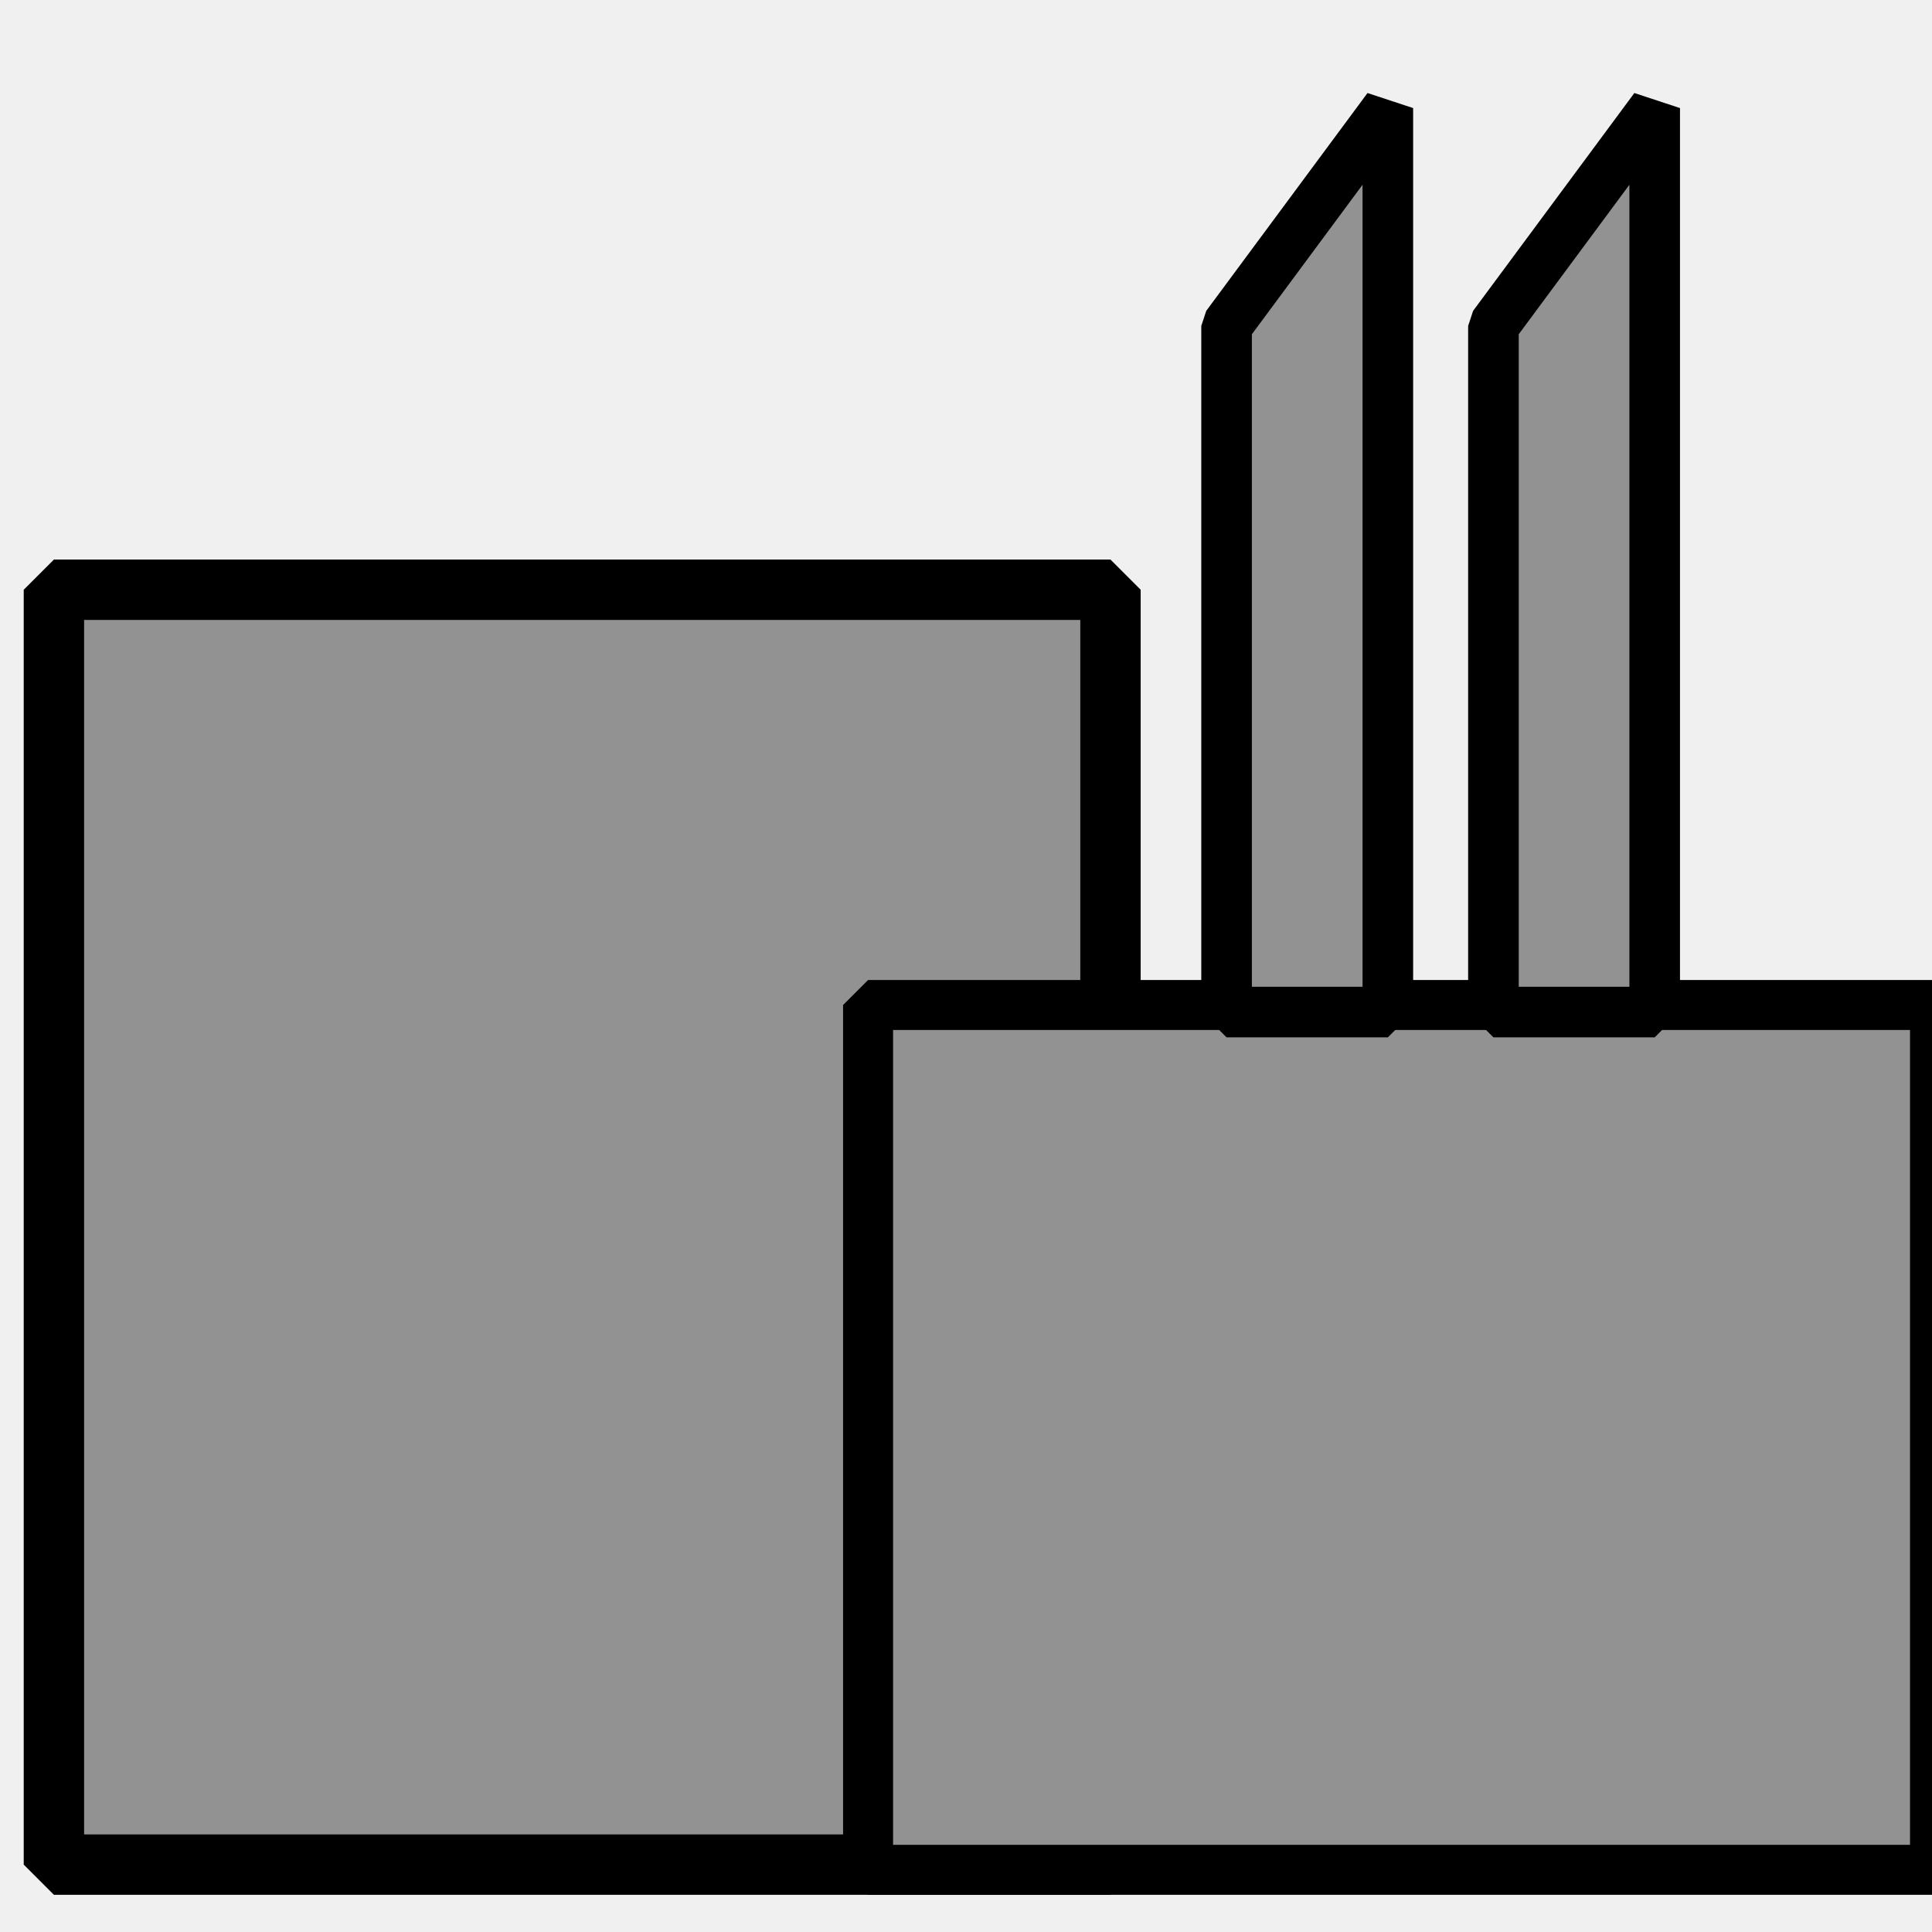
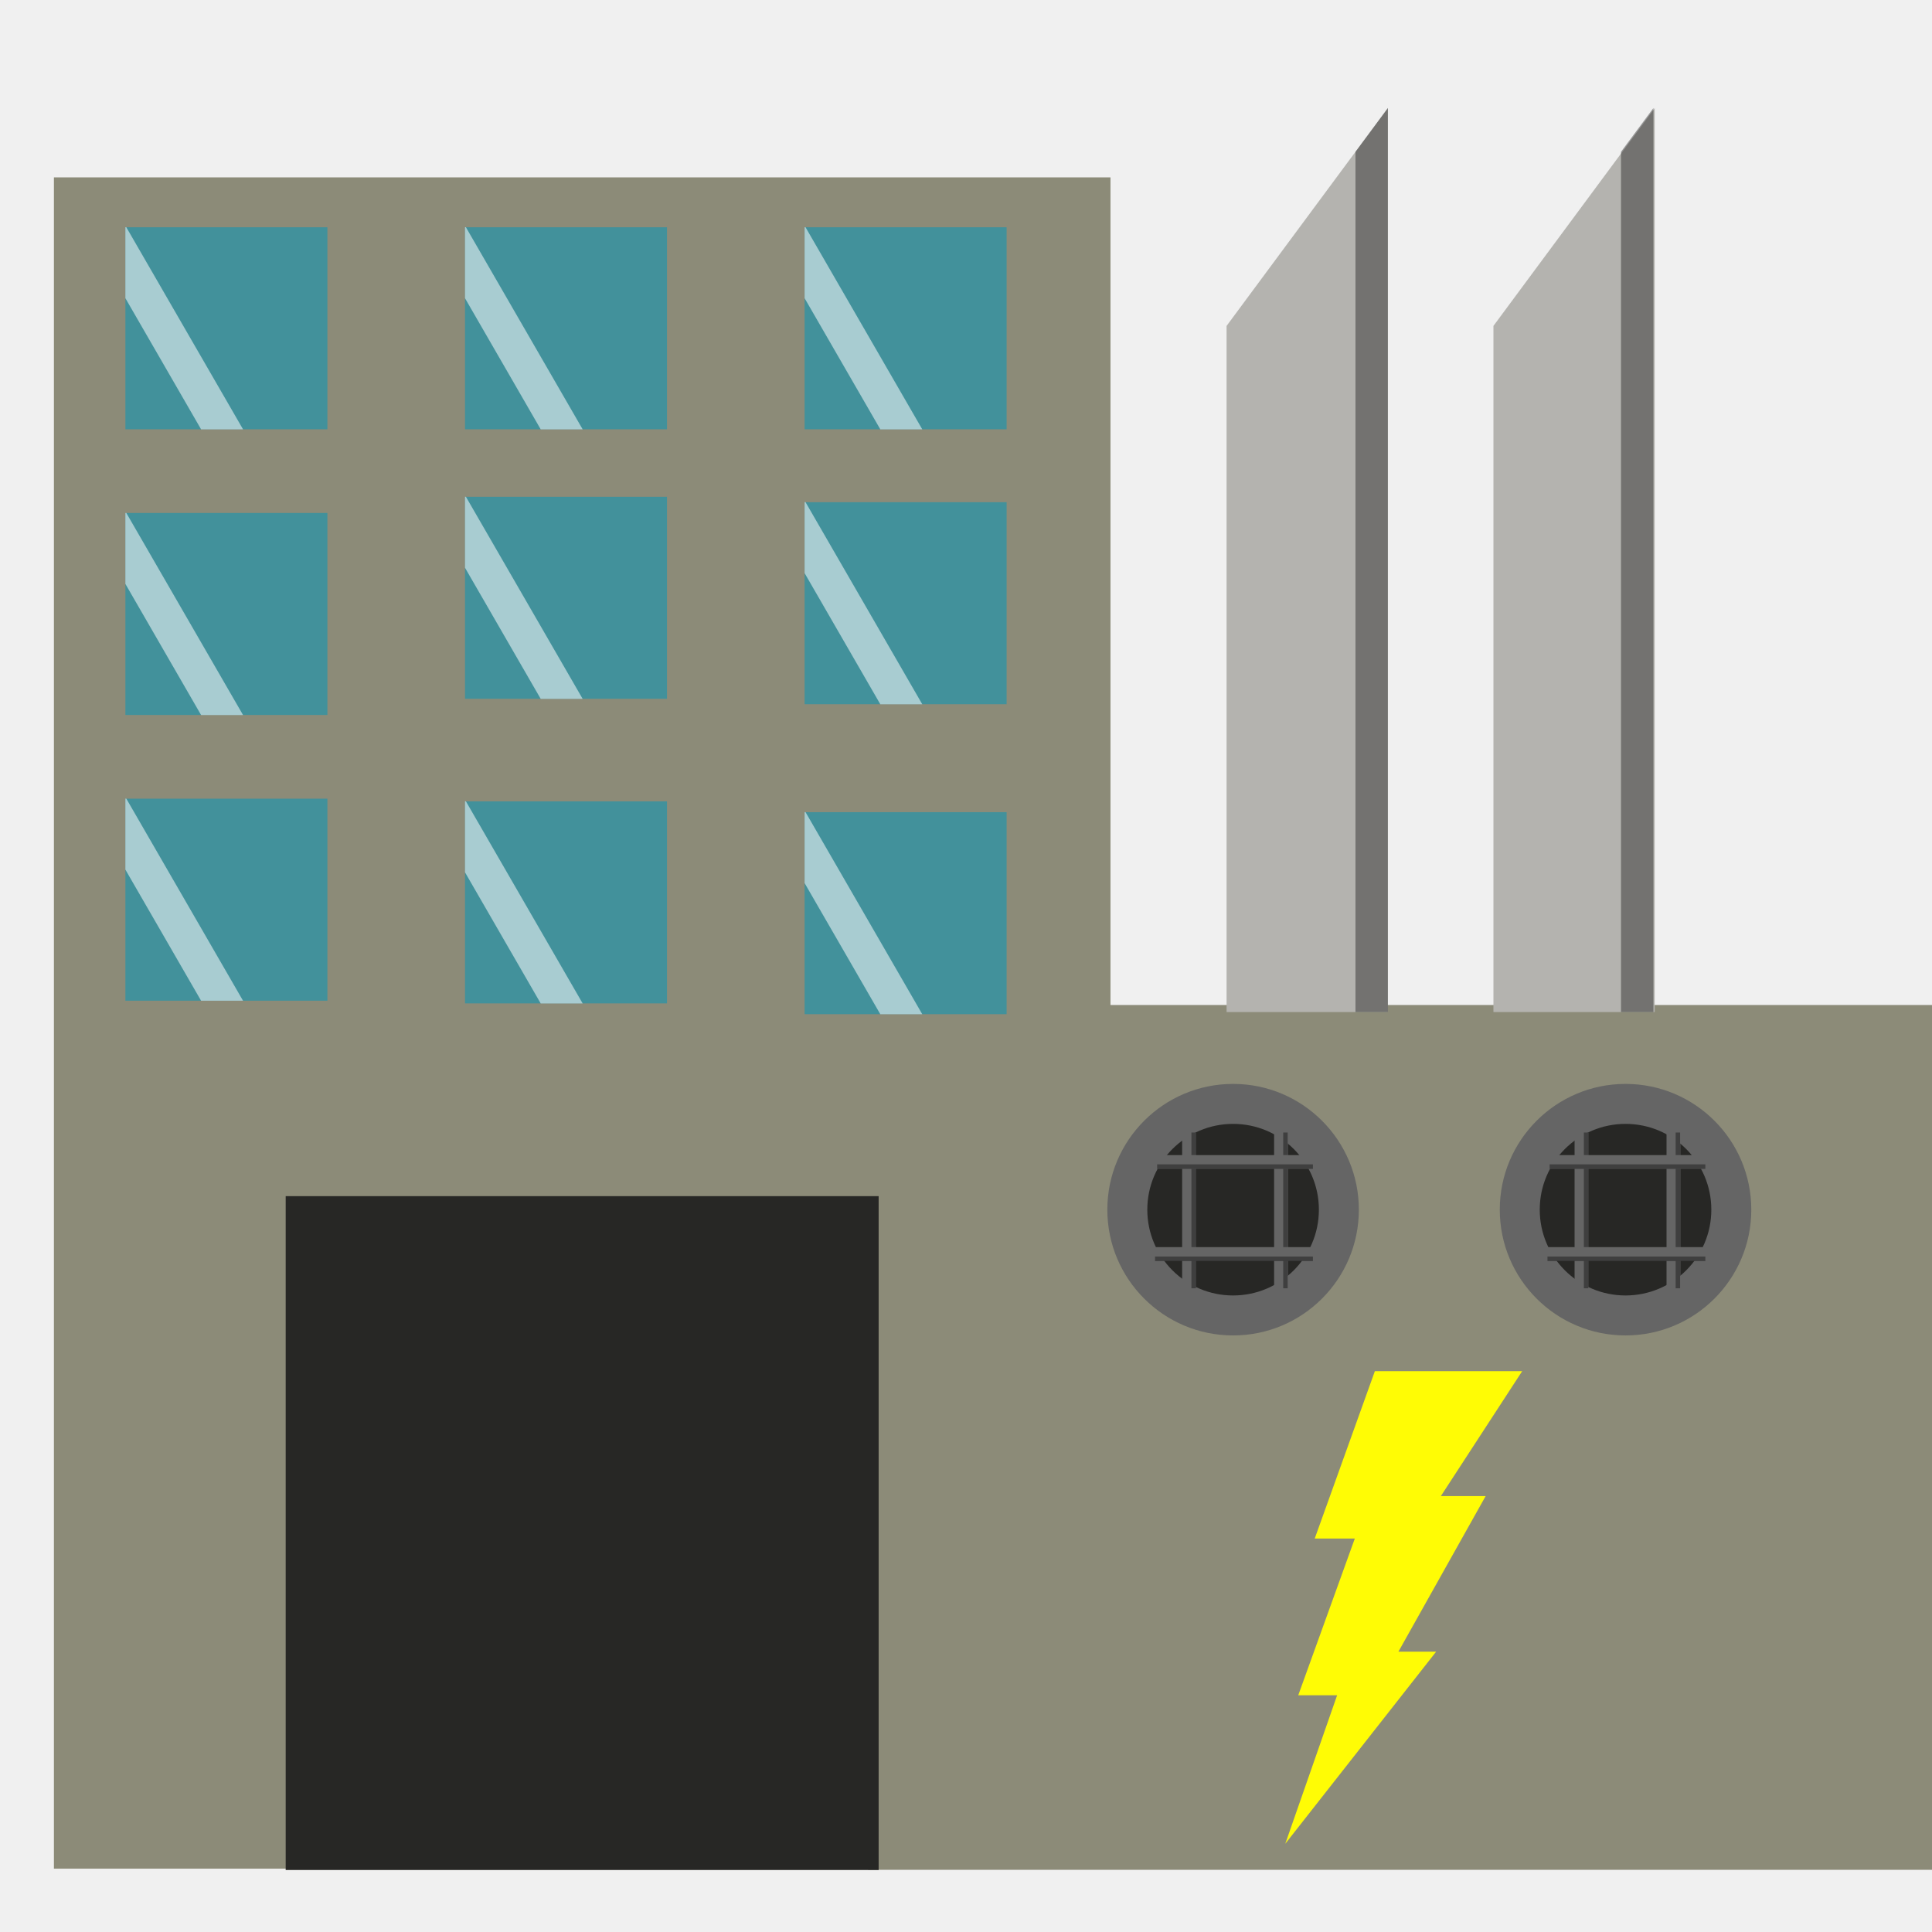
<svg xmlns="http://www.w3.org/2000/svg" width="32" height="32" viewBox="0 0 32 32" version="1.1" id="svg8">
  <defs id="defs2" />
  <g id="layer1" transform="translate(0,-1090.5)">
-     <rect style="opacity:1;fill:#929292;fill-opacity:1;fill-rule:nonzero;stroke:#000000;stroke-width:1;stroke-linecap:butt;stroke-linejoin:bevel;stroke-miterlimit:4;stroke-dasharray:none;stroke-dashoffset:0.5;stroke-opacity:1" id="rect4754" width="17.5" height="21.116" x="0.893" y="1100.268" />
-     <rect y="1107.146" x="14.378" height="14.324" width="17.672" id="rect4756" style="opacity:1;fill:#929292;fill-opacity:1;fill-rule:nonzero;stroke:#000000;stroke-width:0.828;stroke-linecap:butt;stroke-linejoin:bevel;stroke-miterlimit:4;stroke-dasharray:none;stroke-dashoffset:0.5;stroke-opacity:1" />
-     <path style="opacity:1;fill:#929292;fill-opacity:1;fill-rule:nonzero;stroke:#000000;stroke-width:0.838;stroke-linecap:butt;stroke-linejoin:bevel;stroke-miterlimit:4;stroke-dasharray:none;stroke-dashoffset:0.5;stroke-opacity:1" d="m 20.316,1095.898 2.671,-3.608 v 14.973 h -2.671 z" id="rect4758" />
-     <path id="path4761" d="m 24.736,1095.898 2.671,-3.608 v 14.973 h -2.671 z" style="opacity:1;fill:#929292;fill-opacity:1;fill-rule:nonzero;stroke:#000000;stroke-width:0.838;stroke-linecap:butt;stroke-linejoin:bevel;stroke-miterlimit:4;stroke-dasharray:none;stroke-dashoffset:0.5;stroke-opacity:1" />
+     <rect style="opacity:1;fill:#8c8b78;fill-opacity:1;fill-rule:nonzero;stroke:none;stroke-width:1.152;stroke-linecap:butt;stroke-linejoin:bevel;stroke-miterlimit:4;stroke-dasharray:none;stroke-dashoffset:0.5;stroke-opacity:1" id="rect4754" width="17.5" height="28.013" x="0.893" y="1093.438" />
+     <rect y="1107.146" x="14.378" height="14.324" width="17.672" id="rect4756" style="opacity:1;fill:#8c8b78;fill-opacity:1;fill-rule:nonzero;stroke:none;stroke-width:0.828;stroke-linecap:butt;stroke-linejoin:bevel;stroke-miterlimit:4;stroke-dasharray:none;stroke-dashoffset:0.5;stroke-opacity:1" />
+     <path style="opacity:1;fill:#b4b3af;fill-opacity:1;fill-rule:nonzero;stroke:none;stroke-width:0.838;stroke-linecap:butt;stroke-linejoin:bevel;stroke-miterlimit:4;stroke-dasharray:none;stroke-dashoffset:0.5;stroke-opacity:1" d="m 20.316,1095.898 2.671,-3.608 v 14.973 h -2.671 z" id="rect4758" />
+     <path id="path4761" d="m 24.736,1095.898 2.671,-3.608 v 14.973 h -2.671 z" style="opacity:1;fill:#b4b3af;fill-opacity:1;fill-rule:nonzero;stroke:none;stroke-width:0.838;stroke-linecap:butt;stroke-linejoin:bevel;stroke-miterlimit:4;stroke-dasharray:none;stroke-dashoffset:0.5;stroke-opacity:1" />
+     <g id="g827" transform="translate(-13.34821,-11.16071)">
+       <rect y="1105.425" x="15.425" height="3.346" width="3.346" id="rect881" style="opacity:1;fill:#42919b;fill-opacity:1;fill-rule:nonzero;stroke:none;stroke-width:0.8;stroke-linecap:butt;stroke-linejoin:bevel;stroke-miterlimit:4;stroke-dasharray:none;stroke-dashoffset:0.5;stroke-opacity:1" />
+       <path id="rect893" d="m 15.425,1105.424 v 1.176 l 1.254,2.172 h 0.695 l -1.934,-3.348 z" style="opacity:1;fill:#ffffff;fill-opacity:0.537;fill-rule:nonzero;stroke:none;stroke-width:0.8;stroke-linecap:butt;stroke-linejoin:bevel;stroke-miterlimit:4;stroke-dasharray:none;stroke-dashoffset:0.5;stroke-opacity:1" />
+     </g>
+     <g transform="translate(-13.34821,-6.428572)" id="g833">
+       <rect style="opacity:1;fill:#42919b;fill-opacity:1;fill-rule:nonzero;stroke:none;stroke-width:0.8;stroke-linecap:butt;stroke-linejoin:bevel;stroke-miterlimit:4;stroke-dasharray:none;stroke-dashoffset:0.5;stroke-opacity:1" id="rect829" width="3.346" height="3.346" x="15.425" y="1105.425" />
+       <path style="opacity:1;fill:#ffffff;fill-opacity:0.537;fill-rule:nonzero;stroke:none;stroke-width:0.8;stroke-linecap:butt;stroke-linejoin:bevel;stroke-miterlimit:4;stroke-dasharray:none;stroke-dashoffset:0.5;stroke-opacity:1" d="m 15.425,1105.424 v 1.176 l 1.254,2.172 h 0.695 l -1.934,-3.348 z" id="path831" />
+     </g>
+     <g id="g839" transform="translate(-13.34821,-1.696428)">
+       <rect y="1105.425" x="15.425" height="3.346" width="3.346" id="rect835" style="opacity:1;fill:#42919b;fill-opacity:1;fill-rule:nonzero;stroke:none;stroke-width:0.8;stroke-linecap:butt;stroke-linejoin:bevel;stroke-miterlimit:4;stroke-dasharray:none;stroke-dashoffset:0.5;stroke-opacity:1" />
+       <path id="path837" d="m 15.425,1105.424 v 1.176 l 1.254,2.172 h 0.695 l -1.934,-3.348 z" style="opacity:1;fill:#ffffff;fill-opacity:0.537;fill-rule:nonzero;stroke:none;stroke-width:0.8;stroke-linecap:butt;stroke-linejoin:bevel;stroke-miterlimit:4;stroke-dasharray:none;stroke-dashoffset:0.5;stroke-opacity:1" />
+     </g>
+     <g transform="translate(-7.723214,-11.16071)" id="g851">
+       <rect style="opacity:1;fill:#42919b;fill-opacity:1;fill-rule:nonzero;stroke:none;stroke-width:0.8;stroke-linecap:butt;stroke-linejoin:bevel;stroke-miterlimit:4;stroke-dasharray:none;stroke-dashoffset:0.5;stroke-opacity:1" id="rect847" width="3.346" height="3.346" x="15.425" y="1105.425" />
+       <path style="opacity:1;fill:#ffffff;fill-opacity:0.537;fill-rule:nonzero;stroke:none;stroke-width:0.8;stroke-linecap:butt;stroke-linejoin:bevel;stroke-miterlimit:4;stroke-dasharray:none;stroke-dashoffset:0.5;stroke-opacity:1" d="m 15.425,1105.424 v 1.176 l 1.254,2.172 h 0.695 l -1.934,-3.348 z" id="path849" />
+     </g>
+     <g id="g857" transform="translate(-2.098214,-11.16071)">
+       <rect y="1105.425" x="15.425" height="3.346" width="3.346" id="rect853" style="opacity:1;fill:#42919b;fill-opacity:1;fill-rule:nonzero;stroke:none;stroke-width:0.8;stroke-linecap:butt;stroke-linejoin:bevel;stroke-miterlimit:4;stroke-dasharray:none;stroke-dashoffset:0.5;stroke-opacity:1" />
+       <path id="path855" d="m 15.425,1105.424 v 1.176 l 1.254,2.172 h 0.695 l -1.934,-3.348 z" style="opacity:1;fill:#ffffff;fill-opacity:0.537;fill-rule:nonzero;stroke:none;stroke-width:0.8;stroke-linecap:butt;stroke-linejoin:bevel;stroke-miterlimit:4;stroke-dasharray:none;stroke-dashoffset:0.5;stroke-opacity:1" />
+     </g>
+     <g transform="translate(-2.098214,-6.607143)" id="g863">
+       <rect style="opacity:1;fill:#42919b;fill-opacity:1;fill-rule:nonzero;stroke:none;stroke-width:0.8;stroke-linecap:butt;stroke-linejoin:bevel;stroke-miterlimit:4;stroke-dasharray:none;stroke-dashoffset:0.5;stroke-opacity:1" id="rect859" width="3.346" height="3.346" x="15.425" y="1105.425" />
+       <path style="opacity:1;fill:#ffffff;fill-opacity:0.537;fill-rule:nonzero;stroke:none;stroke-width:0.8;stroke-linecap:butt;stroke-linejoin:bevel;stroke-miterlimit:4;stroke-dasharray:none;stroke-dashoffset:0.5;stroke-opacity:1" d="m 15.425,1105.424 v 1.176 l 1.254,2.172 h 0.695 l -1.934,-3.348 z" id="path861" />
+     </g>
+     <g id="g869" transform="translate(-2.098214,-1.473214)">
+       <rect y="1105.425" x="15.425" height="3.346" width="3.346" id="rect865" style="opacity:1;fill:#42919b;fill-opacity:1;fill-rule:nonzero;stroke:none;stroke-width:0.8;stroke-linecap:butt;stroke-linejoin:bevel;stroke-miterlimit:4;stroke-dasharray:none;stroke-dashoffset:0.5;stroke-opacity:1" />
+       <path id="path867" d="m 15.425,1105.424 v 1.176 l 1.254,2.172 h 0.695 l -1.934,-3.348 z" style="opacity:1;fill:#ffffff;fill-opacity:0.537;fill-rule:nonzero;stroke:none;stroke-width:0.8;stroke-linecap:butt;stroke-linejoin:bevel;stroke-miterlimit:4;stroke-dasharray:none;stroke-dashoffset:0.5;stroke-opacity:1" />
+     </g>
+     <g id="g875" transform="translate(-7.723214,-6.696428)">
+       <rect y="1105.425" x="15.425" height="3.346" width="3.346" id="rect871" style="opacity:1;fill:#42919b;fill-opacity:1;fill-rule:nonzero;stroke:none;stroke-width:0.8;stroke-linecap:butt;stroke-linejoin:bevel;stroke-miterlimit:4;stroke-dasharray:none;stroke-dashoffset:0.5;stroke-opacity:1" />
+       <path id="path873" d="m 15.425,1105.424 v 1.176 l 1.254,2.172 h 0.695 l -1.934,-3.348 z" style="opacity:1;fill:#ffffff;fill-opacity:0.537;fill-rule:nonzero;stroke:none;stroke-width:0.8;stroke-linecap:butt;stroke-linejoin:bevel;stroke-miterlimit:4;stroke-dasharray:none;stroke-dashoffset:0.5;stroke-opacity:1" />
+     </g>
+     <g transform="translate(-7.723214,-1.651785)" id="g881">
+       <rect style="opacity:1;fill:#42919b;fill-opacity:1;fill-rule:nonzero;stroke:none;stroke-width:0.8;stroke-linecap:butt;stroke-linejoin:bevel;stroke-miterlimit:4;stroke-dasharray:none;stroke-dashoffset:0.5;stroke-opacity:1" id="rect877" width="3.346" height="3.346" x="15.425" y="1105.425" />
+       <path style="opacity:1;fill:#ffffff;fill-opacity:0.537;fill-rule:nonzero;stroke:none;stroke-width:0.8;stroke-linecap:butt;stroke-linejoin:bevel;stroke-miterlimit:4;stroke-dasharray:none;stroke-dashoffset:0.5;stroke-opacity:1" d="m 15.425,1105.424 v 1.176 l 1.254,2.172 h 0.695 l -1.934,-3.348 z" id="path879" />
+     </g>
+     <rect style="opacity:1;fill:#272725;fill-opacity:1;fill-rule:nonzero;stroke:none;stroke-width:0.8;stroke-linecap:butt;stroke-linejoin:bevel;stroke-miterlimit:4;stroke-dasharray:none;stroke-dashoffset:0.5;stroke-opacity:1" id="rect883" width="9.821" height="11.161" x="4.732" y="1110.312" />
+     <path style="opacity:1;fill:#000000;fill-opacity:0.36;fill-rule:nonzero;stroke:none;stroke-width:0.838;stroke-linecap:butt;stroke-linejoin:bevel;stroke-miterlimit:4;stroke-dasharray:none;stroke-dashoffset:0.5;stroke-opacity:1" d="M 22.988 1.789 L 22.451 2.514 L 22.451 16.762 L 22.988 16.762 L 22.988 1.789 z " transform="translate(0,1090.5)" id="path887" />
+     <path id="path892" d="m 27.386,1092.289 -0.537,0.725 v 14.248 h 0.537 z" style="opacity:1;fill:#000000;fill-opacity:0.36;fill-rule:nonzero;stroke:none;stroke-width:0.838;stroke-linecap:butt;stroke-linejoin:bevel;stroke-miterlimit:4;stroke-dasharray:none;stroke-dashoffset:0.5;stroke-opacity:1" />
+     <circle style="opacity:1;fill:#656565;fill-opacity:1;fill-rule:nonzero;stroke:none;stroke-width:1.2;stroke-linecap:butt;stroke-linejoin:bevel;stroke-miterlimit:4;stroke-dasharray:none;stroke-dashoffset:0.5;stroke-opacity:1" id="path894" cx="20.424" cy="1110.536" r="2.083" />
+     <circle r="1.421" cy="1110.536" cx="20.424" id="circle896" style="opacity:1;fill:#272725;fill-opacity:1;fill-rule:nonzero;stroke:none;stroke-width:0.818;stroke-linecap:butt;stroke-linejoin:bevel;stroke-miterlimit:4;stroke-dasharray:none;stroke-dashoffset:0.5;stroke-opacity:1" />
+     <rect style="opacity:1;fill:#656565;fill-opacity:1;fill-rule:nonzero;stroke:none;stroke-width:0.8;stroke-linecap:butt;stroke-linejoin:bevel;stroke-miterlimit:4;stroke-dasharray:none;stroke-dashoffset:0.5;stroke-opacity:1" id="rect898" width="0.229" height="2.581" x="19.58" y="1109.258" />
+     <path style="opacity:1;fill:#000000;fill-opacity:0.374;fill-rule:nonzero;stroke:none;stroke-width:0.8;stroke-linecap:butt;stroke-linejoin:bevel;stroke-miterlimit:4;stroke-dasharray:none;stroke-dashoffset:0.5;stroke-opacity:1" d="M 19.734 18.758 L 19.734 21.338 L 19.809 21.338 L 19.809 18.758 L 19.734 18.758 z " transform="translate(0,1090.5)" id="rect918" />
+     <rect y="1109.258" x="21.103" height="2.581" width="0.229" id="rect900" style="opacity:1;fill:#656565;fill-opacity:1;fill-rule:nonzero;stroke:none;stroke-width:0.8;stroke-linecap:butt;stroke-linejoin:bevel;stroke-miterlimit:4;stroke-dasharray:none;stroke-dashoffset:0.5;stroke-opacity:1" />
+     <path id="path923" d="m 21.254,1109.258 v 2.58 h 0.074 v -2.58 z" style="opacity:1;fill:#000000;fill-opacity:0.374;fill-rule:nonzero;stroke:none;stroke-width:0.8;stroke-linecap:butt;stroke-linejoin:bevel;stroke-miterlimit:4;stroke-dasharray:none;stroke-dashoffset:0.5;stroke-opacity:1" />
+     <rect y="-21.746" x="1109.632" height="2.581" width="0.229" id="rect902" style="opacity:1;fill:#656565;fill-opacity:1;fill-rule:nonzero;stroke:none;stroke-width:0.8;stroke-linecap:butt;stroke-linejoin:bevel;stroke-miterlimit:4;stroke-dasharray:none;stroke-dashoffset:0.5;stroke-opacity:1" transform="rotate(90)" />
+     <rect style="opacity:1;fill:#656565;fill-opacity:1;fill-rule:nonzero;stroke:none;stroke-width:0.813;stroke-linecap:butt;stroke-linejoin:bevel;stroke-miterlimit:4;stroke-dasharray:none;stroke-dashoffset:0.5;stroke-opacity:1" id="rect904" width="0.229" height="2.663" x="1111.156" y="-21.746" transform="rotate(90)" />
+     <path style="opacity:1;fill:#000000;fill-opacity:0.373;fill-rule:nonzero;stroke:none;stroke-width:0.8;stroke-linecap:butt;stroke-linejoin:bevel;stroke-miterlimit:4;stroke-dasharray:none;stroke-dashoffset:0.5;stroke-opacity:1" d="M 19.166 19.285 L 19.166 19.361 L 21.746 19.361 L 21.746 19.285 L 19.166 19.285 z " transform="translate(0,1090.5)" id="rect925" />
+     <path id="path930" d="m 19.131,1111.312 v 0.076 h 2.615 v -0.076 z" style="opacity:1;fill:#000000;fill-opacity:0.373;fill-rule:nonzero;stroke:none;stroke-width:0.805;stroke-linecap:butt;stroke-linejoin:bevel;stroke-miterlimit:4;stroke-dasharray:none;stroke-dashoffset:0.5;stroke-opacity:1" />
+     <circle r="2.083" cy="1110.536" cx="26.924" id="circle932" style="opacity:1;fill:#656565;fill-opacity:1;fill-rule:nonzero;stroke:none;stroke-width:1.2;stroke-linecap:butt;stroke-linejoin:bevel;stroke-miterlimit:4;stroke-dasharray:none;stroke-dashoffset:0.5;stroke-opacity:1" />
+     <circle style="opacity:1;fill:#272725;fill-opacity:1;fill-rule:nonzero;stroke:none;stroke-width:0.818;stroke-linecap:butt;stroke-linejoin:bevel;stroke-miterlimit:4;stroke-dasharray:none;stroke-dashoffset:0.5;stroke-opacity:1" id="circle934" cx="26.924" cy="1110.536" r="1.421" />
+     <rect y="1109.258" x="26.08" height="2.581" width="0.229" id="rect936" style="opacity:1;fill:#656565;fill-opacity:1;fill-rule:nonzero;stroke:none;stroke-width:0.8;stroke-linecap:butt;stroke-linejoin:bevel;stroke-miterlimit:4;stroke-dasharray:none;stroke-dashoffset:0.5;stroke-opacity:1" />
+     <path id="path938" d="m 26.234,1109.258 v 2.58 h 0.074 v -2.58 z" style="opacity:1;fill:#000000;fill-opacity:0.374;fill-rule:nonzero;stroke:none;stroke-width:0.8;stroke-linecap:butt;stroke-linejoin:bevel;stroke-miterlimit:4;stroke-dasharray:none;stroke-dashoffset:0.5;stroke-opacity:1" />
+     <rect style="opacity:1;fill:#656565;fill-opacity:1;fill-rule:nonzero;stroke:none;stroke-width:0.8;stroke-linecap:butt;stroke-linejoin:bevel;stroke-miterlimit:4;stroke-dasharray:none;stroke-dashoffset:0.5;stroke-opacity:1" id="rect940" width="0.229" height="2.581" x="27.603" y="1109.258" />
+     <path style="opacity:1;fill:#000000;fill-opacity:0.374;fill-rule:nonzero;stroke:none;stroke-width:0.8;stroke-linecap:butt;stroke-linejoin:bevel;stroke-miterlimit:4;stroke-dasharray:none;stroke-dashoffset:0.5;stroke-opacity:1" d="m 27.754,1109.258 v 2.58 h 0.074 v -2.58 z" id="path942" />
+     <rect transform="rotate(90)" style="opacity:1;fill:#656565;fill-opacity:1;fill-rule:nonzero;stroke:none;stroke-width:0.8;stroke-linecap:butt;stroke-linejoin:bevel;stroke-miterlimit:4;stroke-dasharray:none;stroke-dashoffset:0.5;stroke-opacity:1" id="rect944" width="0.229" height="2.581" x="1109.632" y="-28.246" />
+     <rect transform="rotate(90)" y="-28.246" x="1111.156" height="2.663" width="0.229" id="rect946" style="opacity:1;fill:#656565;fill-opacity:1;fill-rule:nonzero;stroke:none;stroke-width:0.813;stroke-linecap:butt;stroke-linejoin:bevel;stroke-miterlimit:4;stroke-dasharray:none;stroke-dashoffset:0.5;stroke-opacity:1" />
+     <path id="path948" d="m 25.666,1109.785 v 0.076 h 2.58 v -0.076 z" style="opacity:1;fill:#000000;fill-opacity:0.373;fill-rule:nonzero;stroke:none;stroke-width:0.8;stroke-linecap:butt;stroke-linejoin:bevel;stroke-miterlimit:4;stroke-dasharray:none;stroke-dashoffset:0.5;stroke-opacity:1" />
+     <path style="opacity:1;fill:#000000;fill-opacity:0.373;fill-rule:nonzero;stroke:none;stroke-width:0.805;stroke-linecap:butt;stroke-linejoin:bevel;stroke-miterlimit:4;stroke-dasharray:none;stroke-dashoffset:0.5;stroke-opacity:1" d="m 25.631,1111.312 v 0.076 h 2.615 v -0.076 z" id="path950" />
+     <path style="fill:#fffc05;fill-opacity:1;fill-rule:evenodd;stroke:none;stroke-width:0.437px;stroke-linecap:butt;stroke-linejoin:miter;stroke-opacity:1" d="m 22.772,1113.211 h 2.44 l -1.347,2.069 h 0.742 l -1.445,2.577 h 0.625 l -2.499,3.182 0.859,-2.46 h -0.644 l 0.937,-2.596 h -0.664 z" id="path4798" />
  </g>
</svg>
